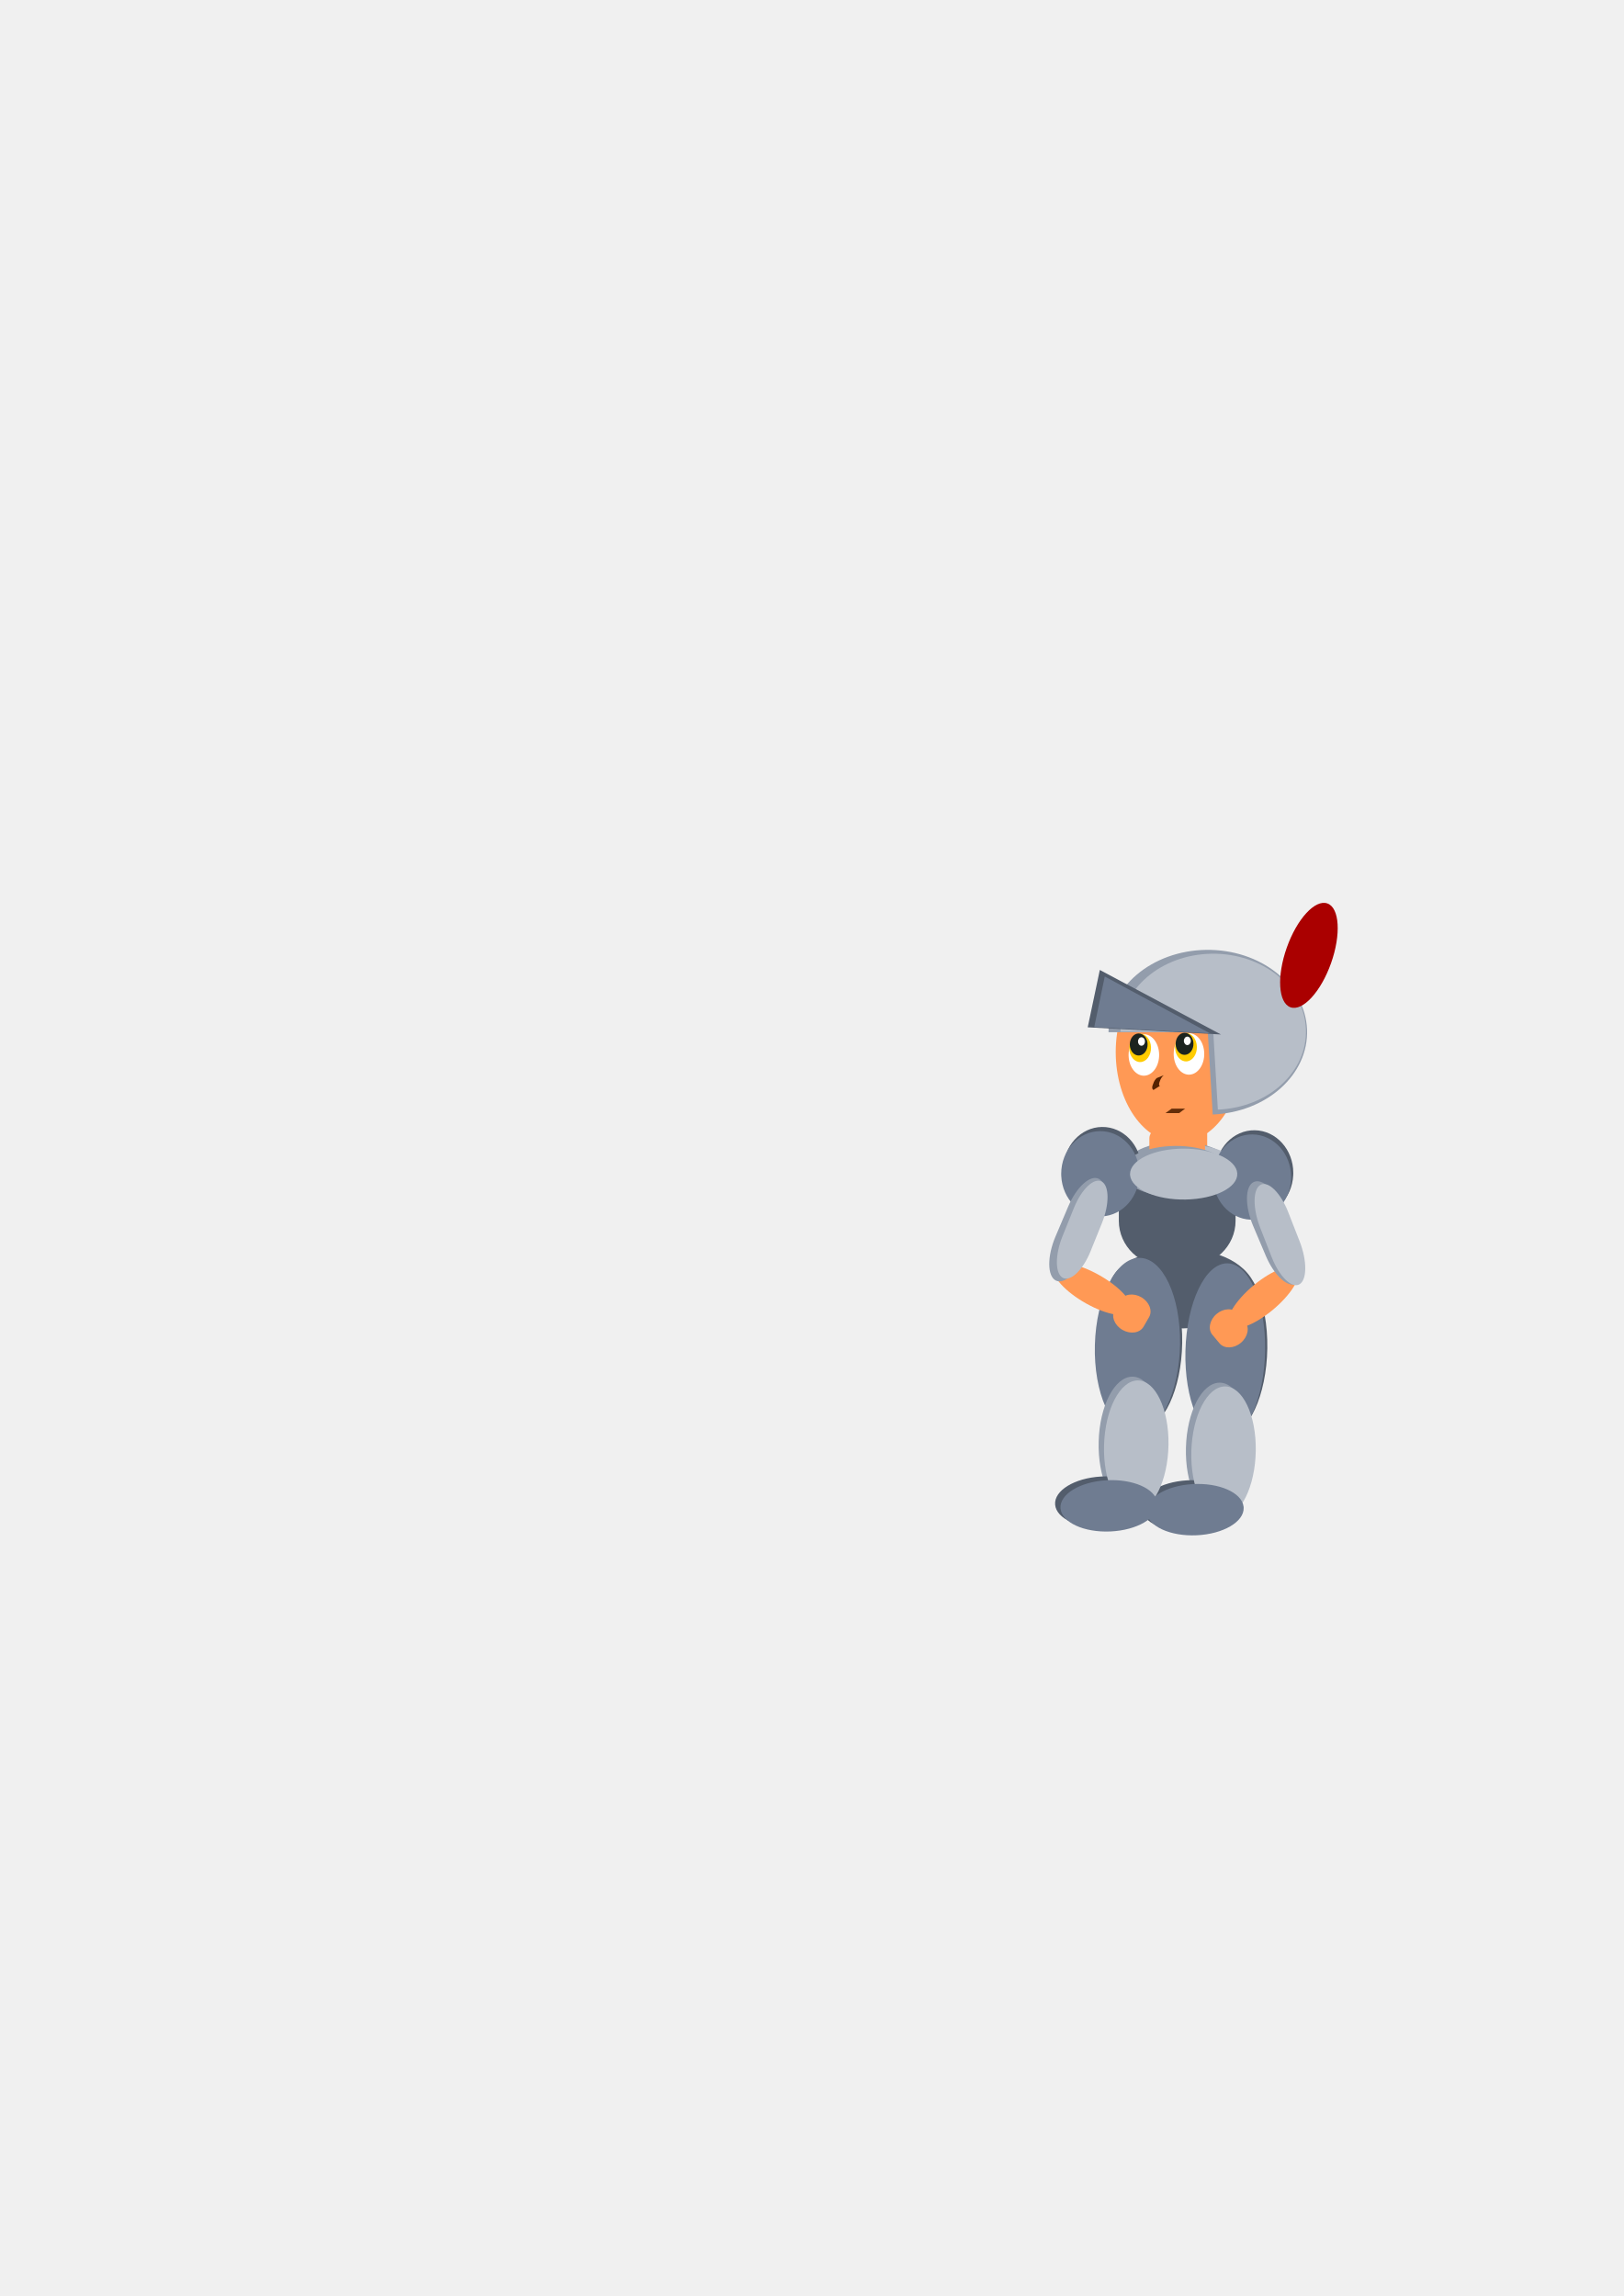
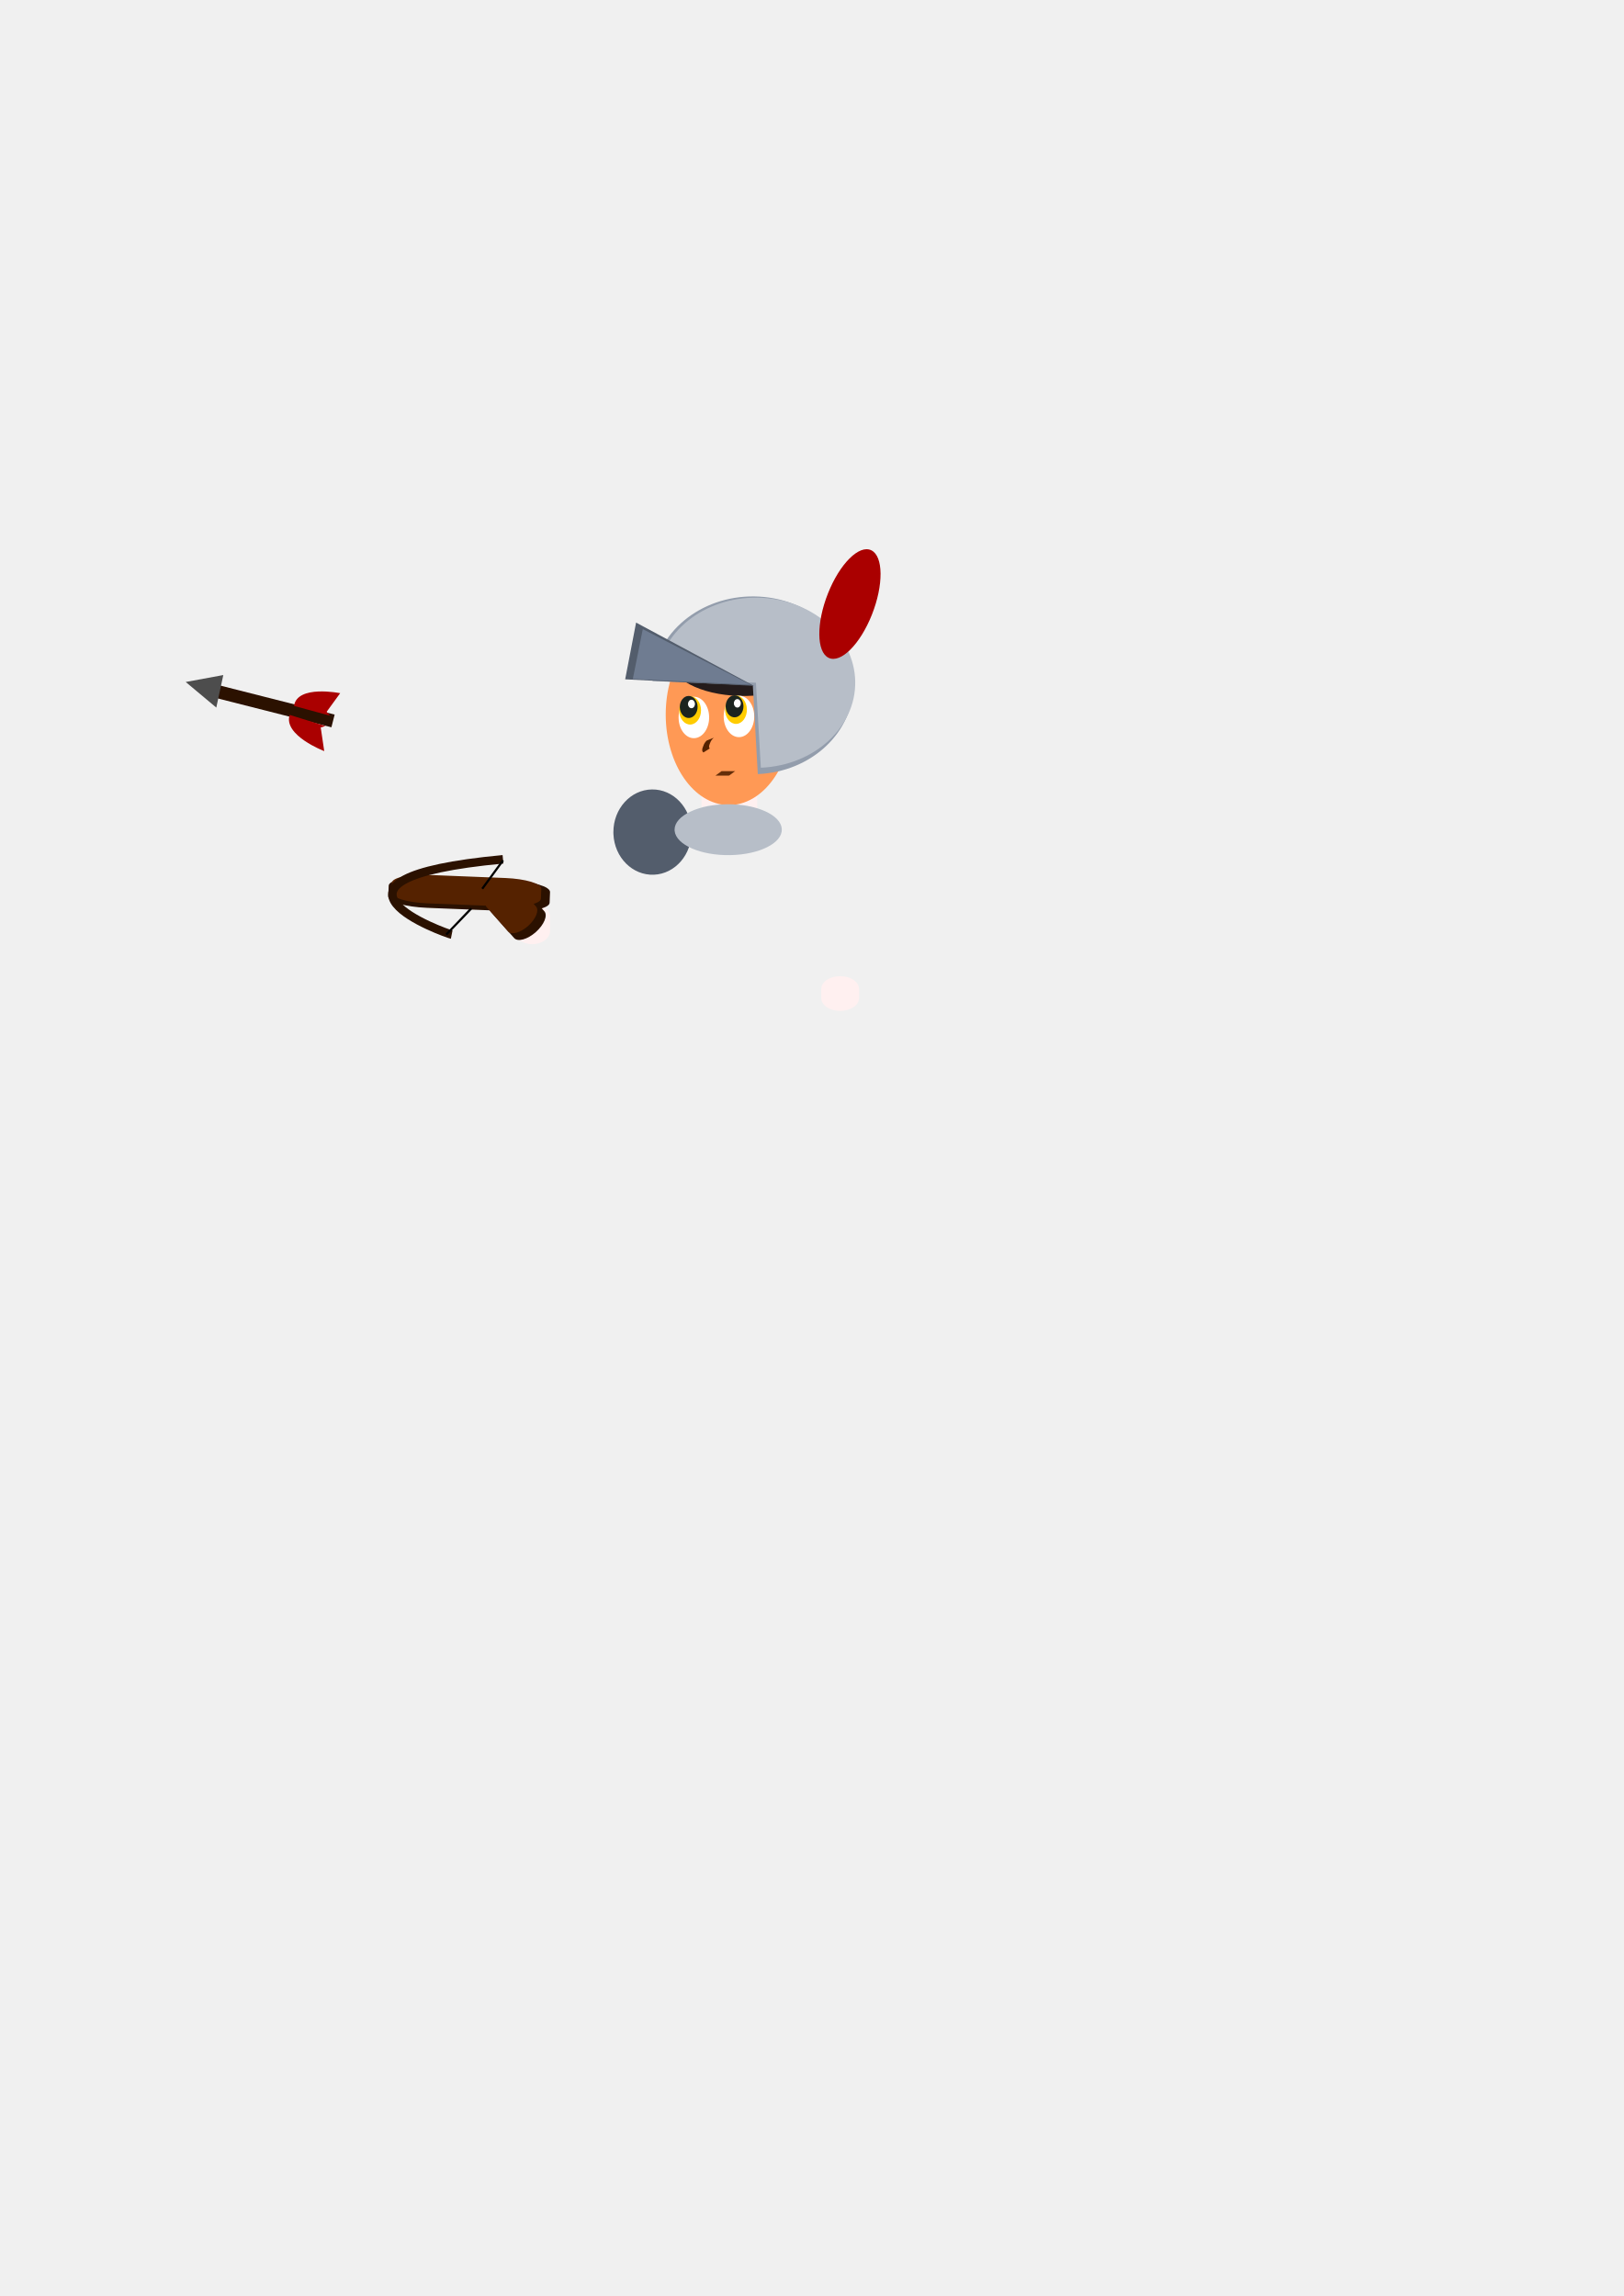
- <svg xmlns="http://www.w3.org/2000/svg" width="744.094" height="1052.362" id="svg6931" version="1.1">
-   <defs id="defs6933" />
-   <g id="layer6">
-     <path style="fill:#535d6c;fill-opacity:1;fill-rule:nonzero;stroke:none" id="path7562" d="m 506.5,588.112 a 32.75,18.25 0 1 1 0.042,0.923" transform="translate(2,2.5)" />
-     <path style="fill:#535d6c;fill-opacity:1;fill-rule:nonzero;stroke:none" id="path7562-5" d="m 506.5,588.112 a 32.75,18.25 0 1 1 0.042,0.923" transform="matrix(0.03812408,-1.190091,0.999273,0.04540412,-84.74299,1231.167)" />
-     <path style="fill:#535d6c;fill-opacity:1;fill-rule:nonzero;stroke:none" id="path7562-5-8" d="m 506.5,588.112 a 32.75,18.25 0 1 1 0.042,0.923" transform="matrix(0.03812408,-1.205356,0.999273,0.04598652,-45.74305,1241.56)" />
+ <svg xmlns="http://www.w3.org/2000/svg" width="210mm" height="297mm" viewBox="0 0 744.094 1052.362" id="svg7482" version="1.1" enable-background="new">
+   <defs id="defs7484">
+     <filter style="color-interpolation-filters:sRGB" id="filter8300">
+       <feBlend mode="lighten" in2="BackgroundImage" id="feBlend8302" />
+     </filter>
+     <filter color-interpolation-filters="sRGB" id="filter8300-7">
+       <feBlend mode="lighten" in2="BackgroundImage" id="feBlend8302-1" />
+     </filter>
+     <filter color-interpolation-filters="sRGB" id="filter8300-7-7">
+       <feBlend mode="lighten" in2="BackgroundImage" id="feBlend8302-1-6" />
+     </filter>
+   </defs>
+   <g id="layer8" style="display:inline;filter:url(#filter8300)">
+     <rect style="fill:#ff9955;fill-opacity:1;stroke:none" id="rect8130" width="25.5" height="32.5" x="321.5" y="358.112" rx="18.044" ry="7" />
+     <rect style="fill:#ff9955;fill-opacity:1;stroke:none" id="rect8239" width="15.305" height="17.279" x="488.53" y="219.827" rx="17.952" ry="6.106" transform="matrix(0.8660254,0.5,-0.5,0.8660254,0,0)" />
+     <path style="fill:#b7bec8;fill-opacity:1;stroke:none;display:inline;filter:url(#filter8300-7-7)" id="path8195-0-1-1" d="m 452.8,228.386 a 20.21,7.128 0 1 1 0.026,0.36" transform="matrix(0.00353173,0.9999938,-0.9999938,0.00353173,612.1982,-37.83829)" />
+     <rect transform="matrix(0.8626277,-0.2849225,0.3240703,0.9167757,125.3683,155.3182)" ry="17.858" rx="17.539" y="297.865" x="163.691" height="50.596" width="15.991" id="rect4260" style="fill:#b7bec8;fill-opacity:1;stroke:none;display:inline;filter:url(#filter8300-7-7)" />
+     <rect style="fill:#6f7c91;fill-opacity:1;stroke:none;display:inline;filter:url(#filter8300-7-7)" id="rect8098-2-2-2" width="15.991" height="50.596" x="163.691" y="297.865" rx="17.539" ry="17.858" transform="matrix(0.9570249,-0.2900059,0.3595332,0.9331323,96.20128,151.4051)" />
+     <path style="fill:#535d6c;fill-opacity:1;stroke:none" id="path7426-7" d="m -386.456,382.899 a 17.898,19.549 0 1 1 0.023,0.989" transform="scale(-1,1)" />
+     <path style="fill:#535d6c;fill-opacity:1;stroke:none" id="path4053" d="m 484.722,437.356 a 32.527,17.147 0 1 1 0.042,0.867" transform="matrix(0.9692562,0,0,1,-168.2385,8.131728)" />
+     <path style="fill:#6f7c91;fill-opacity:1;stroke:none" id="path4055" d="m 488.611,464.756 a 18.031,41.012 0 1 1 0.023,2.074" transform="matrix(1.040693,0,0,0.9482759,-212.8674,32.3173)" />
+     <path style="fill:#939dac;fill-opacity:1;stroke:none" id="path4075" d="m 486.843,508.597 a 11.667,29.698 0 1 1 0.015,1.502" transform="matrix(1.271358,0,0,1.065476,-321.1806,-34.03844)" />
+     <path style="fill:#b7bec8;fill-opacity:1;stroke:none;display:inline;filter:url(#filter8300)" id="path4075-8" d="m 486.843,508.597 a 11.667,29.698 0 1 1 0.015,1.502" transform="matrix(1.271358,0,0,1.065476,-319.3053,-32.82879)" />
+     <path style="fill:#535d6c;fill-opacity:1;stroke:none" id="path4095" d="m 449.366,538.472 a 27.931,14.319 0 1 1 0.036,0.724" transform="matrix(0.8235645,0,0,0.9201597,-91.94041,38.22554)" />
+     <path transform="matrix(1.040693,0,0,0.9482759,-173.9644,32.02441)" d="m 488.611,464.756 a 18.031,41.012 0 1 1 0.023,2.074" id="path3190" style="fill:#6f7c91;fill-opacity:1;stroke:none" />
+     <path transform="matrix(1.271358,0,0,1.041667,-283.3382,-21.16122)" d="m 486.843,508.597 a 11.667,29.698 0 1 1 0.015,1.502" id="path3192" style="fill:#939dac;fill-opacity:1;stroke:none" />
+     <path transform="matrix(1.271358,0,0,1.041667,-281.463,-19.95157)" d="m 486.843,508.597 a 11.667,29.698 0 1 1 0.015,1.502" id="path3192-2" style="fill:#b7bec8;fill-opacity:1;stroke:none;display:inline;filter:url(#filter8300)" />
+     <path transform="matrix(0.8235645,0,0,0.9201597,-51.73988,38.70151)" d="m 449.366,538.472 a 27.931,14.319 0 1 1 0.036,0.724" id="path3194" style="fill:#535d6c;fill-opacity:1;stroke:none" />
+     <path style="fill:#6f7c91;fill-opacity:1;stroke:none;display:inline;filter:url(#filter8300)" id="path4095-9" d="m 449.366,538.472 a 27.931,14.319 0 1 1 0.036,0.724" transform="matrix(0.8325902,0,0,0.9201597,-94.86099,40.35215)" />
+     <path transform="matrix(0.8325902,0,0,0.9201597,-55.49087,40.32813)" d="m 449.366,538.472 a 27.931,14.319 0 1 1 0.036,0.724" id="path3194-4" style="fill:#6f7c91;fill-opacity:1;stroke:none;display:inline;filter:url(#filter8300)" />
+     <rect style="fill:#6f7c91;fill-opacity:1;stroke:none" id="rect3258" width="47.73" height="63.64" x="309.359" y="369.297" rx="17.217" ry="20" />
+     <rect style="fill:#b7bec8;fill-opacity:1;stroke:none" id="rect3260" width="48.79" height="13.789" x="309.006" y="422.684" rx="2.744" ry="13.789" />
+     <path style="fill:#b7bec8;fill-opacity:1;stroke:none;display:inline;filter:url(#filter8300-7)" id="path8195-0-1" d="m 452.8,228.386 a 20.21,7.128 0 1 1 0.026,0.36" transform="matrix(-0.9846845,-0.1743457,0.1743457,-0.9846845,691.9673,733.4441)" />
+     <rect style="fill:#6f7c91;fill-opacity:1;stroke:none;display:inline;filter:url(#filter8300-7)" id="rect8098-2-2" width="15.991" height="50.596" x="163.691" y="297.865" rx="17.539" ry="17.858" transform="matrix(0.8896435,0.4566557,-0.3900609,0.9207891,261.3922,34.15589)" />
+     <rect transform="matrix(0.7888123,0.4446138,-0.3458518,0.8965083,266.1668,44.81995)" ry="17.858" rx="17.539" y="297.865" x="163.691" height="50.596" width="15.991" id="rect4286" style="fill:#b7bec8;fill-opacity:1;stroke:none;display:inline;filter:url(#filter8300-7)" />
+     <rect style="fill:#ff9955;fill-opacity:1;stroke:none" id="rect4330" width="16.263" height="18.562" x="235.82" y="414.198" rx="17.952" ry="6.106" />
+     <rect style="fill:#ff9955;fill-opacity:1;stroke:none" id="rect4350" width="17.324" height="15.91" x="376.358" y="447.432" rx="17.952" ry="5.846" />
  </g>
-   <g id="layer1">
-     <rect style="fill:#535d6c;fill-opacity:1;stroke:none;filter:url(#filter8300)" id="rect8096" width="53.5" height="49.5" x="512.724" y="531.061" rx="21.936" ry="21" />
-     <rect style="fill:#ff9955;fill-opacity:1;stroke:none;filter:url(#filter8300)" id="rect8130" width="25.5" height="32.5" x="527.724" y="512.811" rx="18.044" ry="7" />
-     <path style="fill:#535d6c;fill-opacity:1;stroke:none;filter:url(#filter8300)" id="path7426-7" d="m -386.456,382.899 a 17.898,19.549 0 1 1 0.023,0.989" transform="matrix(-1,0,0,1,206.2236,154.6988)" />
-     <path transform="translate(206.2236,154.6988)" style="fill:#ff9955;fill-opacity:1;stroke:none" id="path7136" d="m 305.079,327.505 a 29,41.5 0 1 1 0.037,2.099" />
-     <path transform="translate(206.2236,154.6988)" style="fill:#ffffff;fill-opacity:1;stroke:none" id="path7254-7-9" d="m 310.978,328.848 a 7,9.5 0 1 1 0.009,0.48" />
-     <path transform="translate(206.2236,154.6988)" style="fill:#ffcc00;fill-opacity:1;stroke:none" id="path7271-3-2-9" d="m 311.261,325.585 a 5,6.5 0 1 1 0.006,0.329" />
-     <path transform="translate(206.2236,154.6988)" style="fill:#1c241f;fill-opacity:1;stroke:none" id="path7271-3-6-3-3" d="m 311.523,324.028 a 4.082,5.055 0 1 1 0.005,0.256" />
-     <path transform="translate(206.2236,154.6988)" style="fill:#ffffff;fill-opacity:1;stroke:none" id="path7351-7-1" d="m 315.29,322.663 a 1.591,1.945 0 1 1 0.002,0.098" />
-     <path style="fill:#552200;fill-opacity:1;stroke:none" id="path7394" d="m 533.348,492.815 c -0.771,0.623 -1.319,1.418 -1.672,2.336 -0.236,0.604 -0.497,1.207 -0.52,1.863 -9e-4,0.337 0.099,0.535 0.384,0.699 0,0 -2.961,1.881 -2.961,1.881 l 0,0 c -0.323,-0.267 -0.527,-0.549 -0.542,-0.986 -0.036,-0.695 0.195,-1.354 0.48,-1.981 0.316,-0.964 0.828,-1.816 1.586,-2.503 0,0 3.245,-1.31 3.245,-1.31 z" />
-     <path style="fill:#652e09;fill-opacity:1;stroke:none" id="path7396" d="m 536.915,508.14 c 1.076,0.013 2.151,0.008 3.227,0.005 0.795,-0.002 1.59,-0.003 2.386,-0.004 0.46,-2e-4 0.241,0.024 0.657,-0.063 0,0 -2.804,2.096 -2.804,2.096 l 0,0 c -0.443,0.03 -0.216,0.022 -0.681,0.022 -0.791,-5.5e-4 -1.583,-0.002 -2.375,-0.004 -1.08,-0.003 -2.16,-0.008 -3.24,0.005 0,0 2.83,-2.056 2.83,-2.056 z" />
-     <path transform="translate(206.2236,154.6988)" style="fill:#939dac;fill-opacity:1;stroke:none" id="path7424" d="m 309.139,380.279 a 24.572,11.667 0 1 1 0.031,0.59" />
-     <path transform="translate(206.2236,154.6988)" style="fill:#535d6c;fill-opacity:1;stroke:none" id="path7426" d="m 281.096,381.387 a 17.898,19.549 0 1 1 0.023,0.989" />
-     <path transform="translate(206.2236,154.6988)" style="fill:#ffffff;fill-opacity:1;stroke:none" id="path7254-7-9-3" d="m 331.646,328.373 a 7,9.5 0 1 1 0.009,0.48" />
-     <path transform="translate(206.2236,154.6988)" style="fill:#ffcc00;fill-opacity:1;stroke:none" id="path7271-3-2-9-3" d="m 332.283,325.287 a 5,6.5 0 1 1 0.006,0.329" />
-     <path transform="translate(206.2236,154.6988)" style="fill:#1c241f;fill-opacity:1;stroke:none" id="path7271-3-6-3-3-0" d="m 332.545,323.73 a 4.082,5.055 0 1 1 0.005,0.256" />
-     <path transform="translate(206.2236,154.6988)" style="fill:#ffffff;fill-opacity:1;stroke:none" id="path7351-7-1-5" d="m 336.312,322.365 a 1.591,1.945 0 1 1 0.002,0.098" />
-     <path style="fill:#939dac;fill-opacity:1;fill-rule:nonzero;stroke:none" id="path7049" d="m 460,456.862 a 60.75,29.5 0 1 1 63.756,29.464 L 520.75,456.862 z" transform="matrix(0.7489712,0,0,1.279832,163.4733,-111.5898)" />
-     <path transform="translate(209.7235,155.9494)" style="fill:#b7bec8;fill-opacity:1;stroke:none" id="path7424-7" d="m 309.139,380.279 a 24.572,11.667 0 1 1 0.031,0.59" />
-     <path style="fill:#b7bec8;fill-opacity:1;fill-rule:nonzero;stroke:none" id="path7049-7" d="m 460,456.862 a 60.75,29.5 0 1 1 63.756,29.464 L 520.75,456.862 z" transform="matrix(0.6995885,0,0,1.211994,191.6893,-80.83029)" />
-     <path style="fill:#535d6c;fill-opacity:1;stroke:none" d="m 504.014,444.574 -5.552,26.29 61.076,3.286 z" id="path7051" />
-     <path style="fill:#6f7c91;fill-opacity:1;stroke:none" d="m 506.287,447.574 -4.825,23.179 53.076,2.897 z" id="path7051-2" />
+   <g id="layer1" style="display:inline">
+     <path style="fill:#ff9955;fill-opacity:1;stroke:none" id="path7136" d="m 305.079,327.505 a 29,41.5 0 1 1 0.037,2.099" />
+     <path style="fill:#241c1c;fill-opacity:1;stroke:none" id="path7200" d="m 291.079,298.005 a 41.5,19.5 0 1 1 0.053,0.986" transform="matrix(0.8012048,0,0,0.8205128,74.3652,58.48808)" />
+     <path style="fill:#ffffff;fill-opacity:1;stroke:none" id="path7254-7-9" d="m 310.978,328.848 a 7,9.5 0 1 1 0.009,0.48" />
+     <path style="fill:#ffcc00;fill-opacity:1;stroke:none" id="path7271-3-2-9" d="m 311.261,325.585 a 5,6.5 0 1 1 0.006,0.329" />
+     <path style="fill:#1c241f;fill-opacity:1;stroke:none" id="path7271-3-6-3-3" d="m 311.523,324.028 a 4.082,5.055 0 1 1 0.005,0.256" />
+     <path style="fill:#ffffff;fill-opacity:1;stroke:none" id="path7351-7-1" d="m 315.29,322.663 a 1.591,1.945 0 1 1 0.002,0.098" />
+     <path style="fill:#552200;fill-opacity:1;stroke:none" id="path7394" d="m 327.125,338.116 c -0.771,0.623 -1.319,1.418 -1.672,2.336 -0.236,0.604 -0.497,1.207 -0.52,1.863 -9e-4,0.337 0.099,0.535 0.384,0.699 0,0 -2.961,1.881 -2.961,1.881 l 0,0 c -0.323,-0.267 -0.527,-0.549 -0.542,-0.986 -0.036,-0.695 0.195,-1.354 0.48,-1.981 0.316,-0.964 0.828,-1.816 1.586,-2.503 0,0 3.245,-1.31 3.245,-1.31 z" />
+     <path style="fill:#652e09;fill-opacity:1;stroke:none" id="path7396" d="m 330.691,353.442 c 1.076,0.013 2.151,0.008 3.227,0.005 0.795,-0.002 1.59,-0.003 2.386,-0.004 0.46,-2e-4 0.241,0.024 0.657,-0.063 0,0 -2.804,2.096 -2.804,2.096 l 0,0 c -0.443,0.03 -0.216,0.022 -0.681,0.022 -0.791,-5.5e-4 -1.583,-0.002 -2.375,-0.004 -1.08,-0.003 -2.16,-0.008 -3.24,0.005 0,0 2.83,-2.056 2.83,-2.056 z" />
+     <path style="fill:#535d6c;fill-opacity:1;stroke:none" id="path7426" d="m 281.096,381.387 a 17.898,19.549 0 1 1 0.023,0.989" />
+     <path style="fill:#b7bec8;fill-opacity:1;stroke:none" id="path7424" d="m 309.139,380.279 a 24.572,11.667 0 1 1 0.031,0.59" />
+     <path style="fill:#ffffff;fill-opacity:1;stroke:none" id="path7254-7-9-3" d="m 331.646,328.373 a 7,9.5 0 1 1 0.009,0.48" />
+     <path style="fill:#ffcc00;fill-opacity:1;stroke:none" id="path7271-3-2-9-3" d="m 332.283,325.287 a 5,6.5 0 1 1 0.006,0.329" />
+     <path style="fill:#1c241f;fill-opacity:1;stroke:none" id="path7271-3-6-3-3-0" d="m 332.545,323.73 a 4.082,5.055 0 1 1 0.005,0.256" />
+     <path style="fill:#ffffff;fill-opacity:1;stroke:none" id="path7351-7-1-5" d="m 336.312,322.365 a 1.591,1.945 0 1 1 0.002,0.098" />
+     <path style="fill:#939dac;fill-opacity:1;stroke:none" id="path4288" d="m 276.06,304.135 a 51,40.75 0 1 1 53.459,42.677 L 327,306.112 z" transform="matrix(0.9019608,0,0,1,50.05882,8.000001)" />
+     <path style="fill:#b7bec8;fill-opacity:1;stroke:none;display:inline" id="path4288-2" d="m 276.06,304.135 a 51,40.75 0 1 1 53.459,42.677 L 327,306.112 z" transform="matrix(0.8921512,0,0,0.9570295,54.69412,19.97069)" />
+     <path style="fill:#535d6c;fill-opacity:1;stroke:none" d="m 286.5,311.362 5,-26 54,29 z" id="path4308" />
+     <path style="fill:#6f7c91;fill-opacity:1;stroke:none;display:inline" d="m 290,311.224 4.576,-22.862 49.424,25.5 z" id="path4308-3" />
+     <path style="fill:#aa0000;fill-opacity:1;stroke:none" id="path4328" d="m 574.5,276.112 a 12.75,28.25 0 1 1 -25.5,0 12.75,28.25 0 1 1 25.5,0 z" transform="matrix(0.7891981,0.3827547,-0.3462777,0.8723326,41.77943,-179.012)" />
  </g>
-   <g id="layer7">
-     <path style="fill:#aa0000;fill-opacity:1;fill-rule:nonzero;stroke:none" id="path7888" d="m 609,426.862 a 16.75,29 0 1 1 -33.5,0 16.75,29 0 1 1 33.5,0 z" transform="matrix(0.5046373,-1.420488,0.3493022,0.1240918,151.8665,1226.198)" />
-     <path style="fill:#6f7c91;fill-opacity:1;fill-rule:nonzero;stroke:none" id="path7562-5-1" d="m 506.5,588.112 a 32.75,18.25 0 1 1 0.042,0.923" transform="matrix(0.04073101,-1.228254,1.067603,0.04686013,-128.5848,1251.551)" />
-     <path style="fill:#6f7c91;fill-opacity:1;fill-rule:nonzero;stroke:none" id="path7562-5-8-6" d="m 506.5,588.112 a 32.75,18.25 0 1 1 0.042,0.923" transform="matrix(0.03812408,-1.235887,0.999273,0.04715133,-46.74307,1258.249)" />
-     <rect style="fill:#ff9955;fill-opacity:1;stroke:none;filter:url(#filter8300)" id="rect8130-8" width="25.5" height="32.5" x="526.724" y="514.722" rx="18.044" ry="7" />
-     <path style="fill:#ff9955;fill-opacity:1;stroke:none;filter:url(#filter8300)" id="path8195-76" d="m 452.8,228.386 a 20.21,7.128 0 1 1 0.026,0.36" transform="matrix(0.8660254,0.5,-0.5,0.8660254,205.2235,156.6094)" />
-     <rect style="fill:#ff9955;fill-opacity:1;stroke:none;filter:url(#filter8300)" id="rect8239-1" width="15.305" height="17.279" x="742.581" y="253.41" rx="17.952" ry="6.106" transform="matrix(0.8660254,0.5,-0.5,0.8660254,0,0)" />
-     <path style="fill:#ff9955;fill-opacity:1;stroke:none;filter:url(#filter8300)" id="path8195-7-7" d="m -24.865,575.826 a 20.21,7.128 0 1 1 0.026,0.36" transform="matrix(-0.7660444,0.6427876,0.6427876,0.7660444,205.2235,156.6094)" />
-     <rect style="fill:#ff9955;fill-opacity:1;stroke:none;filter:url(#filter8300)" id="rect8239-6-2" width="15.305" height="17.279" x="-47.66" y="819.719" rx="17.952" ry="6.106" transform="matrix(-0.7660444,0.6427876,0.6427876,0.7660444,0,0)" />
-     <path style="fill:#6f7c91;fill-opacity:1;stroke:none;filter:url(#filter8300)" id="path7426-7-3" d="m -386.456,382.899 a 17.898,19.549 0 1 1 0.023,0.989" transform="matrix(-1,0,0,1,205.2235,156.6094)" />
-     <rect style="fill:#939dac;fill-opacity:1;stroke:none;filter:url(#filter8300)" id="rect8098-1-7" width="15.991" height="50.596" x="-326.445" y="746.37" rx="17.539" ry="17.858" transform="matrix(-0.8896435,0.4566557,0.3900609,0.9207891,0,0)" />
-     <path transform="translate(205.2235,156.6094)" style="fill:#939dac;fill-opacity:1;stroke:none" id="path7424-8" d="m 309.139,380.279 a 24.572,11.667 0 1 1 0.031,0.59" />
-     <path transform="translate(205.2235,156.6094)" style="fill:#6f7c91;fill-opacity:1;stroke:none" id="path7426-5" d="m 281.096,381.387 a 17.898,19.549 0 1 1 0.023,0.989" />
-     <rect style="fill:#939dac;fill-opacity:1;stroke:none" id="rect8098-8" width="15.991" height="50.596" x="668.264" y="251.412" rx="17.539" ry="17.858" transform="matrix(0.8896435,0.4566557,-0.3900609,0.9207891,0,0)" />
-     <rect style="fill:#b7bec8;fill-opacity:1;stroke:none;filter:url(#filter8300)" id="rect8098-1-0-5" width="14.699" height="48.963" x="-350.899" y="762.414" rx="16.122" ry="17.281" transform="matrix(-0.8737919,0.4863001,0.363915,0.9314322,0,0)" />
-     <path transform="translate(208.7235,157.86)" style="fill:#b7bec8;fill-opacity:1;stroke:none" id="path7424-7-8" d="m 309.139,380.279 a 24.572,11.667 0 1 1 0.031,0.59" />
-     <rect style="fill:#b7bec8;fill-opacity:1;stroke:none" id="rect8098-2-7" width="14.588" height="47.593" x="667.693" y="238.865" rx="16.001" ry="16.797" transform="matrix(0.8804387,0.4741599,-0.3743915,0.9272707,0,0)" />
-     <path style="fill:#939dac;fill-opacity:1;fill-rule:nonzero;stroke:none" id="path7562-5-3" d="m 506.5,588.112 a 32.75,18.25 0 1 1 0.042,0.923" transform="matrix(0.03082467,-0.9153132,0.8079477,0.03492087,26.45044,1134.022)" />
-     <path style="fill:#535d6c;fill-opacity:1;fill-rule:nonzero;stroke:none" id="path7562-5-4" d="m 506.5,588.112 a 32.75,18.25 0 1 1 0.042,0.923" transform="matrix(-0.6786251,0.02653681,-0.02260234,-0.6440785,884.9804,1052.953)" />
-     <path style="fill:#939dac;fill-opacity:1;fill-rule:nonzero;stroke:none" id="path7562-5-3-6" d="m 506.5,588.112 a 32.75,18.25 0 1 1 0.042,0.923" transform="matrix(0.03082467,-0.9153132,0.8079477,0.03492087,66.45044,1136.772)" />
-     <path style="fill:#535d6c;fill-opacity:1;fill-rule:nonzero;stroke:none" id="path7562-5-4-9" d="m 506.5,588.112 a 32.75,18.25 0 1 1 0.042,0.923" transform="matrix(-0.6786251,0.02653681,-0.02260234,-0.6440785,924.4779,1054.703)" />
-     <path style="fill:#b7bec8;fill-opacity:1;fill-rule:nonzero;stroke:none" id="path7562-5-3-8" d="m 506.5,588.112 a 32.75,18.25 0 1 1 0.042,0.923" transform="matrix(0.03082467,-0.9153132,0.8079477,0.03492087,28.92353,1135.743)" />
-     <path style="fill:#6f7c91;fill-opacity:1;fill-rule:nonzero;stroke:none" id="path7562-5-4-5" d="m 506.5,588.112 a 32.75,18.25 0 1 1 0.042,0.923" transform="matrix(-0.6786251,0.02653681,-0.02260234,-0.6440785,887.4535,1054.675)" />
-     <path style="fill:#b7bec8;fill-opacity:1;fill-rule:nonzero;stroke:none" id="path7562-5-3-6-6" d="m 506.5,588.112 a 32.75,18.25 0 1 1 0.042,0.923" transform="matrix(0.03082467,-0.9153132,0.8079477,0.03492087,68.92353,1138.493)" />
-     <path style="fill:#6f7c91;fill-opacity:1;fill-rule:nonzero;stroke:none" id="path7562-5-4-9-6" d="m 506.5,588.112 a 32.75,18.25 0 1 1 0.042,0.923" transform="matrix(-0.6786251,0.02653681,-0.02260234,-0.6440785,926.9509,1056.425)" />
+   <g id="layer2" style="display:inline">
+     <rect style="fill:#2b1100;fill-opacity:1;stroke:none" id="rect4363" width="74" height="14" x="194.146" y="393.978" rx="17.952" ry="4.547" transform="matrix(0.9992073,0.03980906,-0.03980906,0.9992073,0,0)" />
+     <rect style="fill:#2b1100;fill-opacity:1;stroke:none" id="rect4383" width="18.5" height="25" x="-109.294" y="457.487" rx="17.952" ry="4.547" transform="matrix(0.7477563,-0.6639733,0.6639733,0.7477563,0,0)" />
+     <rect style="fill:#552200;fill-opacity:1;stroke:none" id="rect4363-4" width="68.511" height="13.027" x="195.497" y="392.845" rx="16.62" ry="4.231" transform="matrix(0.9991992,0.0400108,-0.03960833,0.9992153,0,0)" />
+     <rect style="fill:#552200;fill-opacity:1;stroke:none" id="rect4383-1" width="17.166" height="23.211" x="-108.177" y="454.576" rx="16.657" ry="4.222" transform="matrix(0.7460844,-0.6658514,0.6620921,0.7494225,0,0)" />
+     <path style="fill:none;stroke:#2b1100;stroke-width:3.9;stroke-linecap:butt;stroke-linejoin:miter;stroke-miterlimit:4;stroke-opacity:1;stroke-dasharray:none" d="m 207,428.362 c -2.5,-0.5 -73,-25.5 23.5,-34.5" id="path4408" />
+     <path style="fill:none;stroke:#000000;stroke-width:1px;stroke-linecap:butt;stroke-linejoin:miter;stroke-opacity:1" d="m 230.5,394.362 -9.5,13" id="path4412" transform="translate(-4.9229925e-6,0)" />
+     <path style="fill:none;stroke:#000000;stroke-width:1px;stroke-linecap:butt;stroke-linejoin:miter;stroke-opacity:1" d="m 204.5,428.362 11.5,-12" id="path4414" transform="translate(-4.9229925e-6,0)" />
+     <rect style="fill:#2b1100;fill-opacity:1;stroke:none" id="rect4416" width="57.5" height="6" x="171.695" y="279.75" rx="17.952" ry="0" transform="matrix(0.9692859,0.2459368,-0.2459368,0.9692859,0,0)" />
+     <path style="fill:#4d4d4d;fill-opacity:1;stroke:none" d="M 102.33,309.409 99.124,324.311 85.102,312.586 z" id="path4418" />
+     <path style="fill:#aa0000;fill-opacity:1;stroke:none" d="m 149.68,326.264 6.212,-8.545 c 0,0 -19.677,-3.995 -21.161,5.831 l 16.545,4.485" id="path4420" />
+     <path style="fill:#aa0000;fill-opacity:1;stroke:none" d="m 146.976,333.447 1.609,10.82 c 0,0 -18.908,-7.232 -15.832,-16.595 l 16.398,5.101" id="path4420-1" />
  </g>
</svg>
